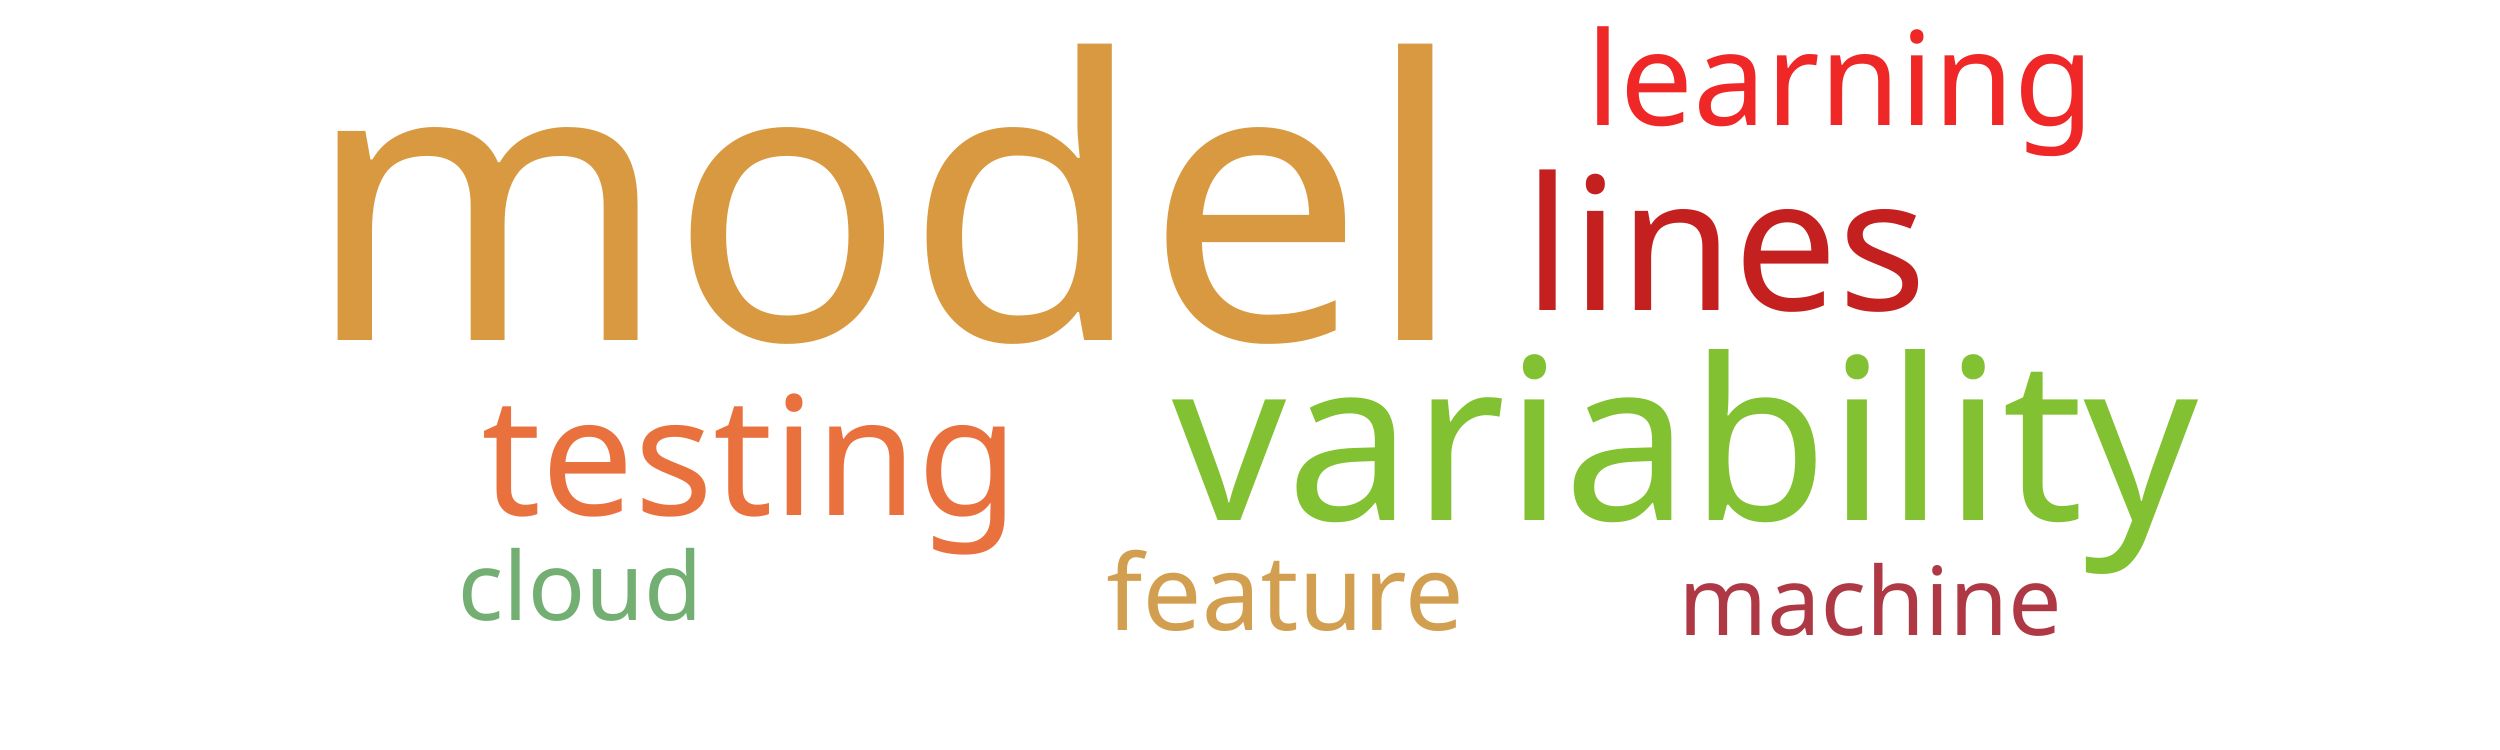
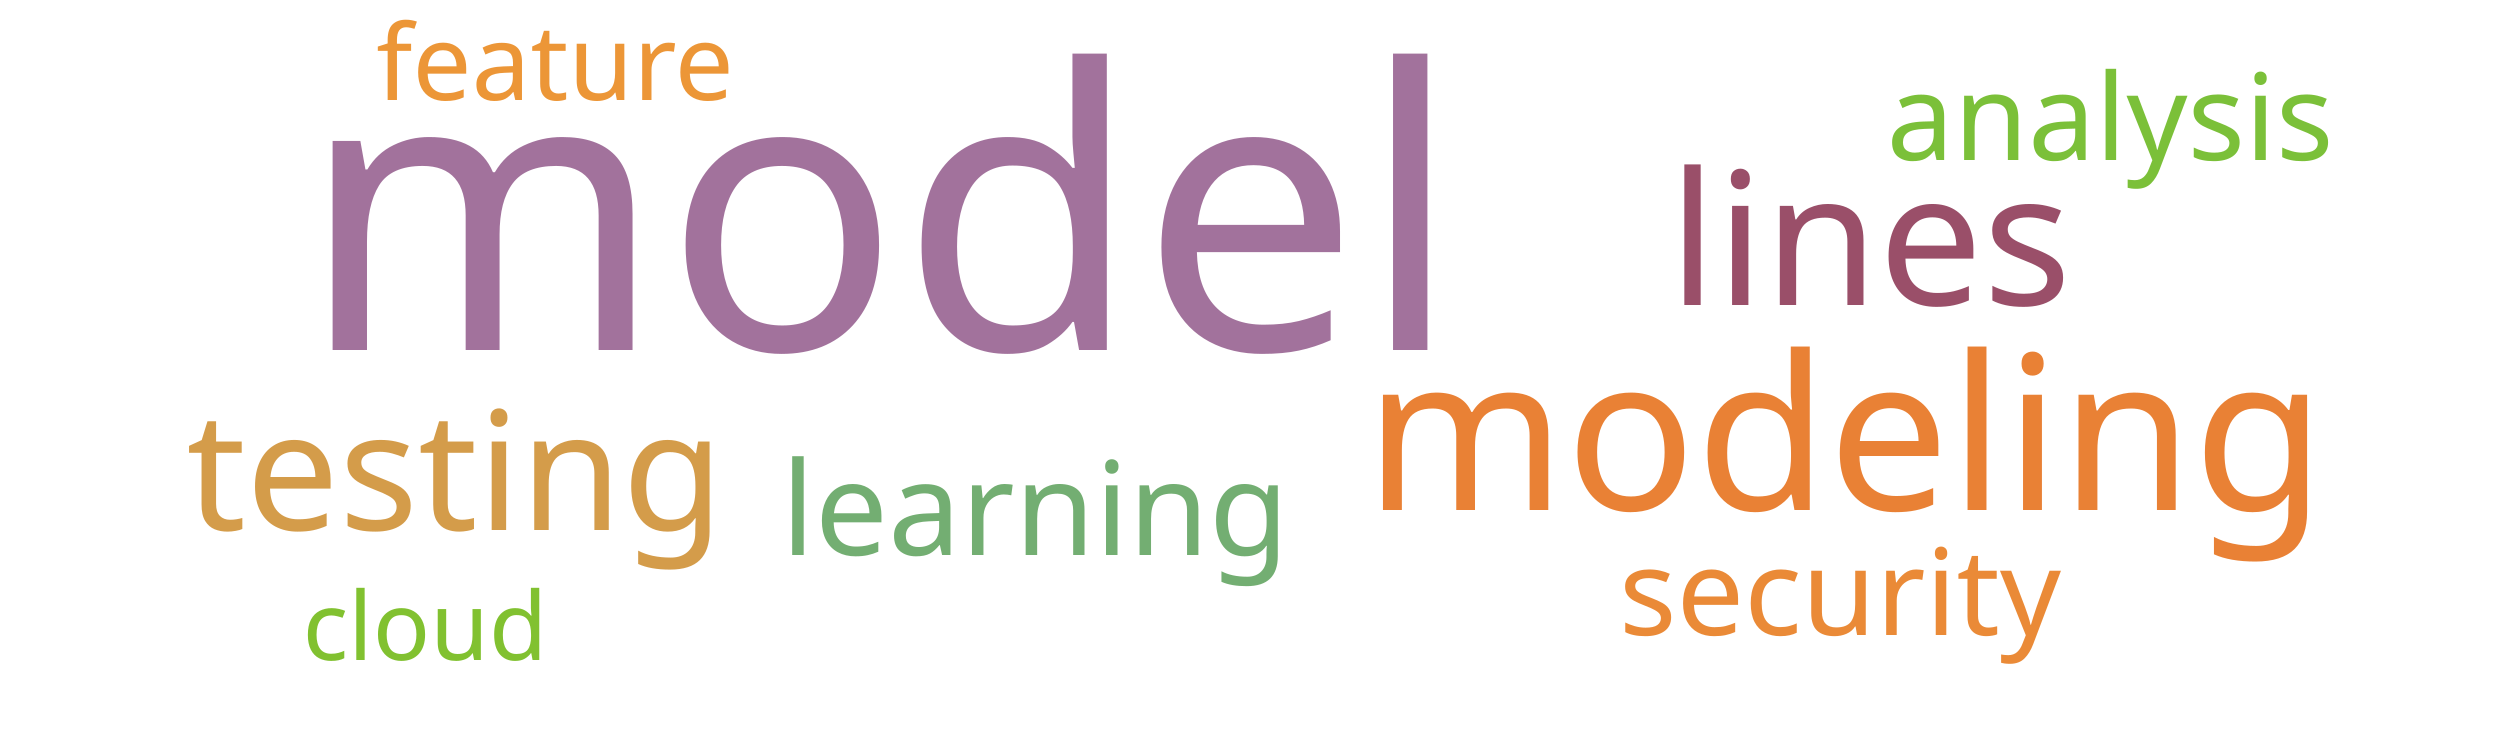
<svg xmlns="http://www.w3.org/2000/svg" width="500" height="150">
  <g transform="translate(250, 75)">
-     <text text-anchor="middle" style="font-family: Impact; font-size: 78px; fill: #d89940" transform="translate(-73,-7)rotate(0)">model</text>
-     <text text-anchor="middle" style="font-family: Impact; font-size: 45px; fill: #82c131" transform="translate(87,29)rotate(0)">variability</text>
-     <text text-anchor="middle" style="font-family: Impact; font-size: 37px; fill: #c42020" transform="translate(95,-13)rotate(0)">lines</text>
-     <text text-anchor="middle" style="font-family: Impact; font-size: 33px; fill: #e9713e" transform="translate(-100,28)rotate(0)">testing</text>
-     <text text-anchor="middle" style="font-family: Impact; font-size: 26px; fill: #ef2727" transform="translate(118,-50)rotate(0)">learning</text>
-     <text text-anchor="middle" style="font-family: Impact; font-size: 21px; fill: #d19f4f" transform="translate(7,51)rotate(0)">feature</text>
-     <text text-anchor="middle" style="font-family: Impact; font-size: 19px; fill: #73ae72" transform="translate(-134,49)rotate(0)">cloud</text>
-     <text text-anchor="middle" style="font-family: Impact; font-size: 19px; fill: #af3845" transform="translate(124,52)rotate(0)">machine</text>
+     <text text-anchor="middle" style="font-family: Impact; font-size: 78px; fill: #a2729c" transform="translate(-74,-5)rotate(0)">model</text>
+     <text text-anchor="middle" style="font-family: Impact; font-size: 43px; fill: #e98135" transform="translate(119,27)rotate(0)">modeling</text>
+     <text text-anchor="middle" style="font-family: Impact; font-size: 37px; fill: #9a4f69" transform="translate(124,-14)rotate(0)">lines</text>
+     <text text-anchor="middle" style="font-family: Impact; font-size: 33px; fill: #d49c4a" transform="translate(-159,31)rotate(0)">testing</text>
+     <text text-anchor="middle" style="font-family: Impact; font-size: 26px; fill: #73ae72" transform="translate(-43,36)rotate(0)">learning</text>
+     <text text-anchor="middle" style="font-family: Impact; font-size: 24px; fill: #7bc039" transform="translate(172,-43)rotate(0)">analysis</text>
+     <text text-anchor="middle" style="font-family: Impact; font-size: 24px; fill: #ea8a37" transform="translate(118,52)rotate(0)">security</text>
+     <text text-anchor="middle" style="font-family: Impact; font-size: 21px; fill: #ec9637" transform="translate(-139,-55)rotate(0)">feature</text>
+     <text text-anchor="middle" style="font-family: Impact; font-size: 19px; fill: #81c130" transform="translate(-165,57)rotate(0)">cloud</text>
  </g>
</svg>
